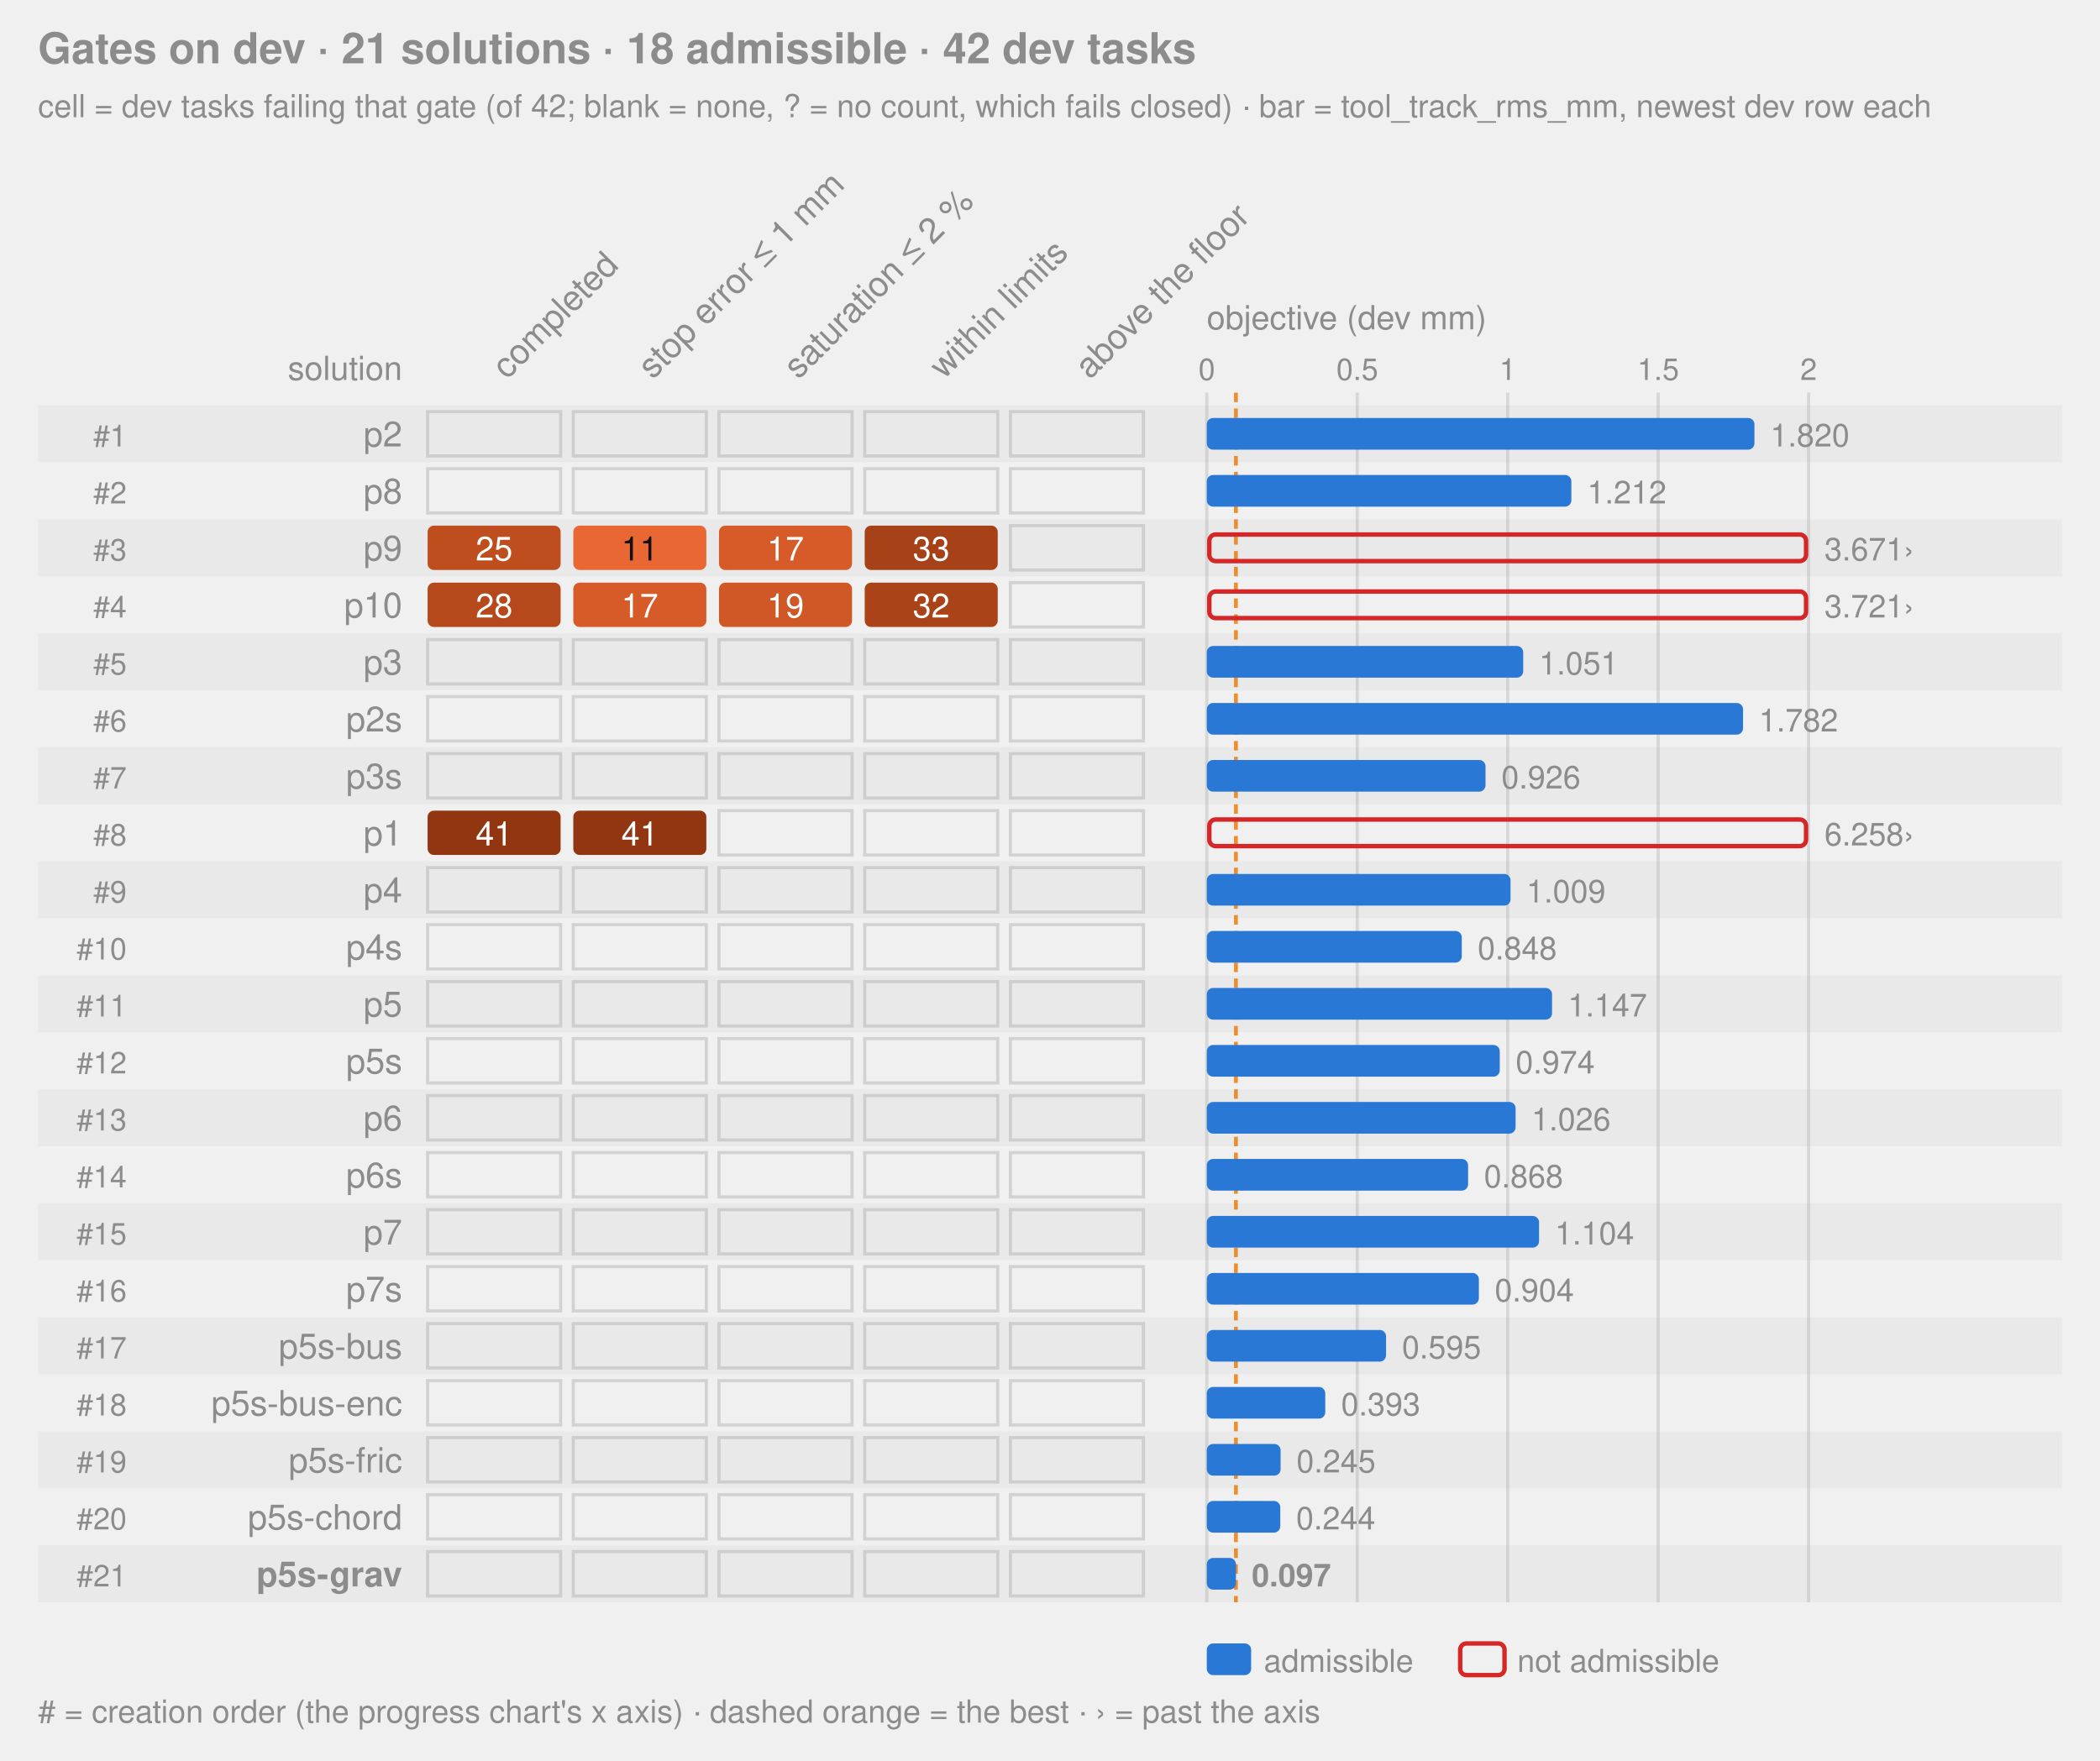
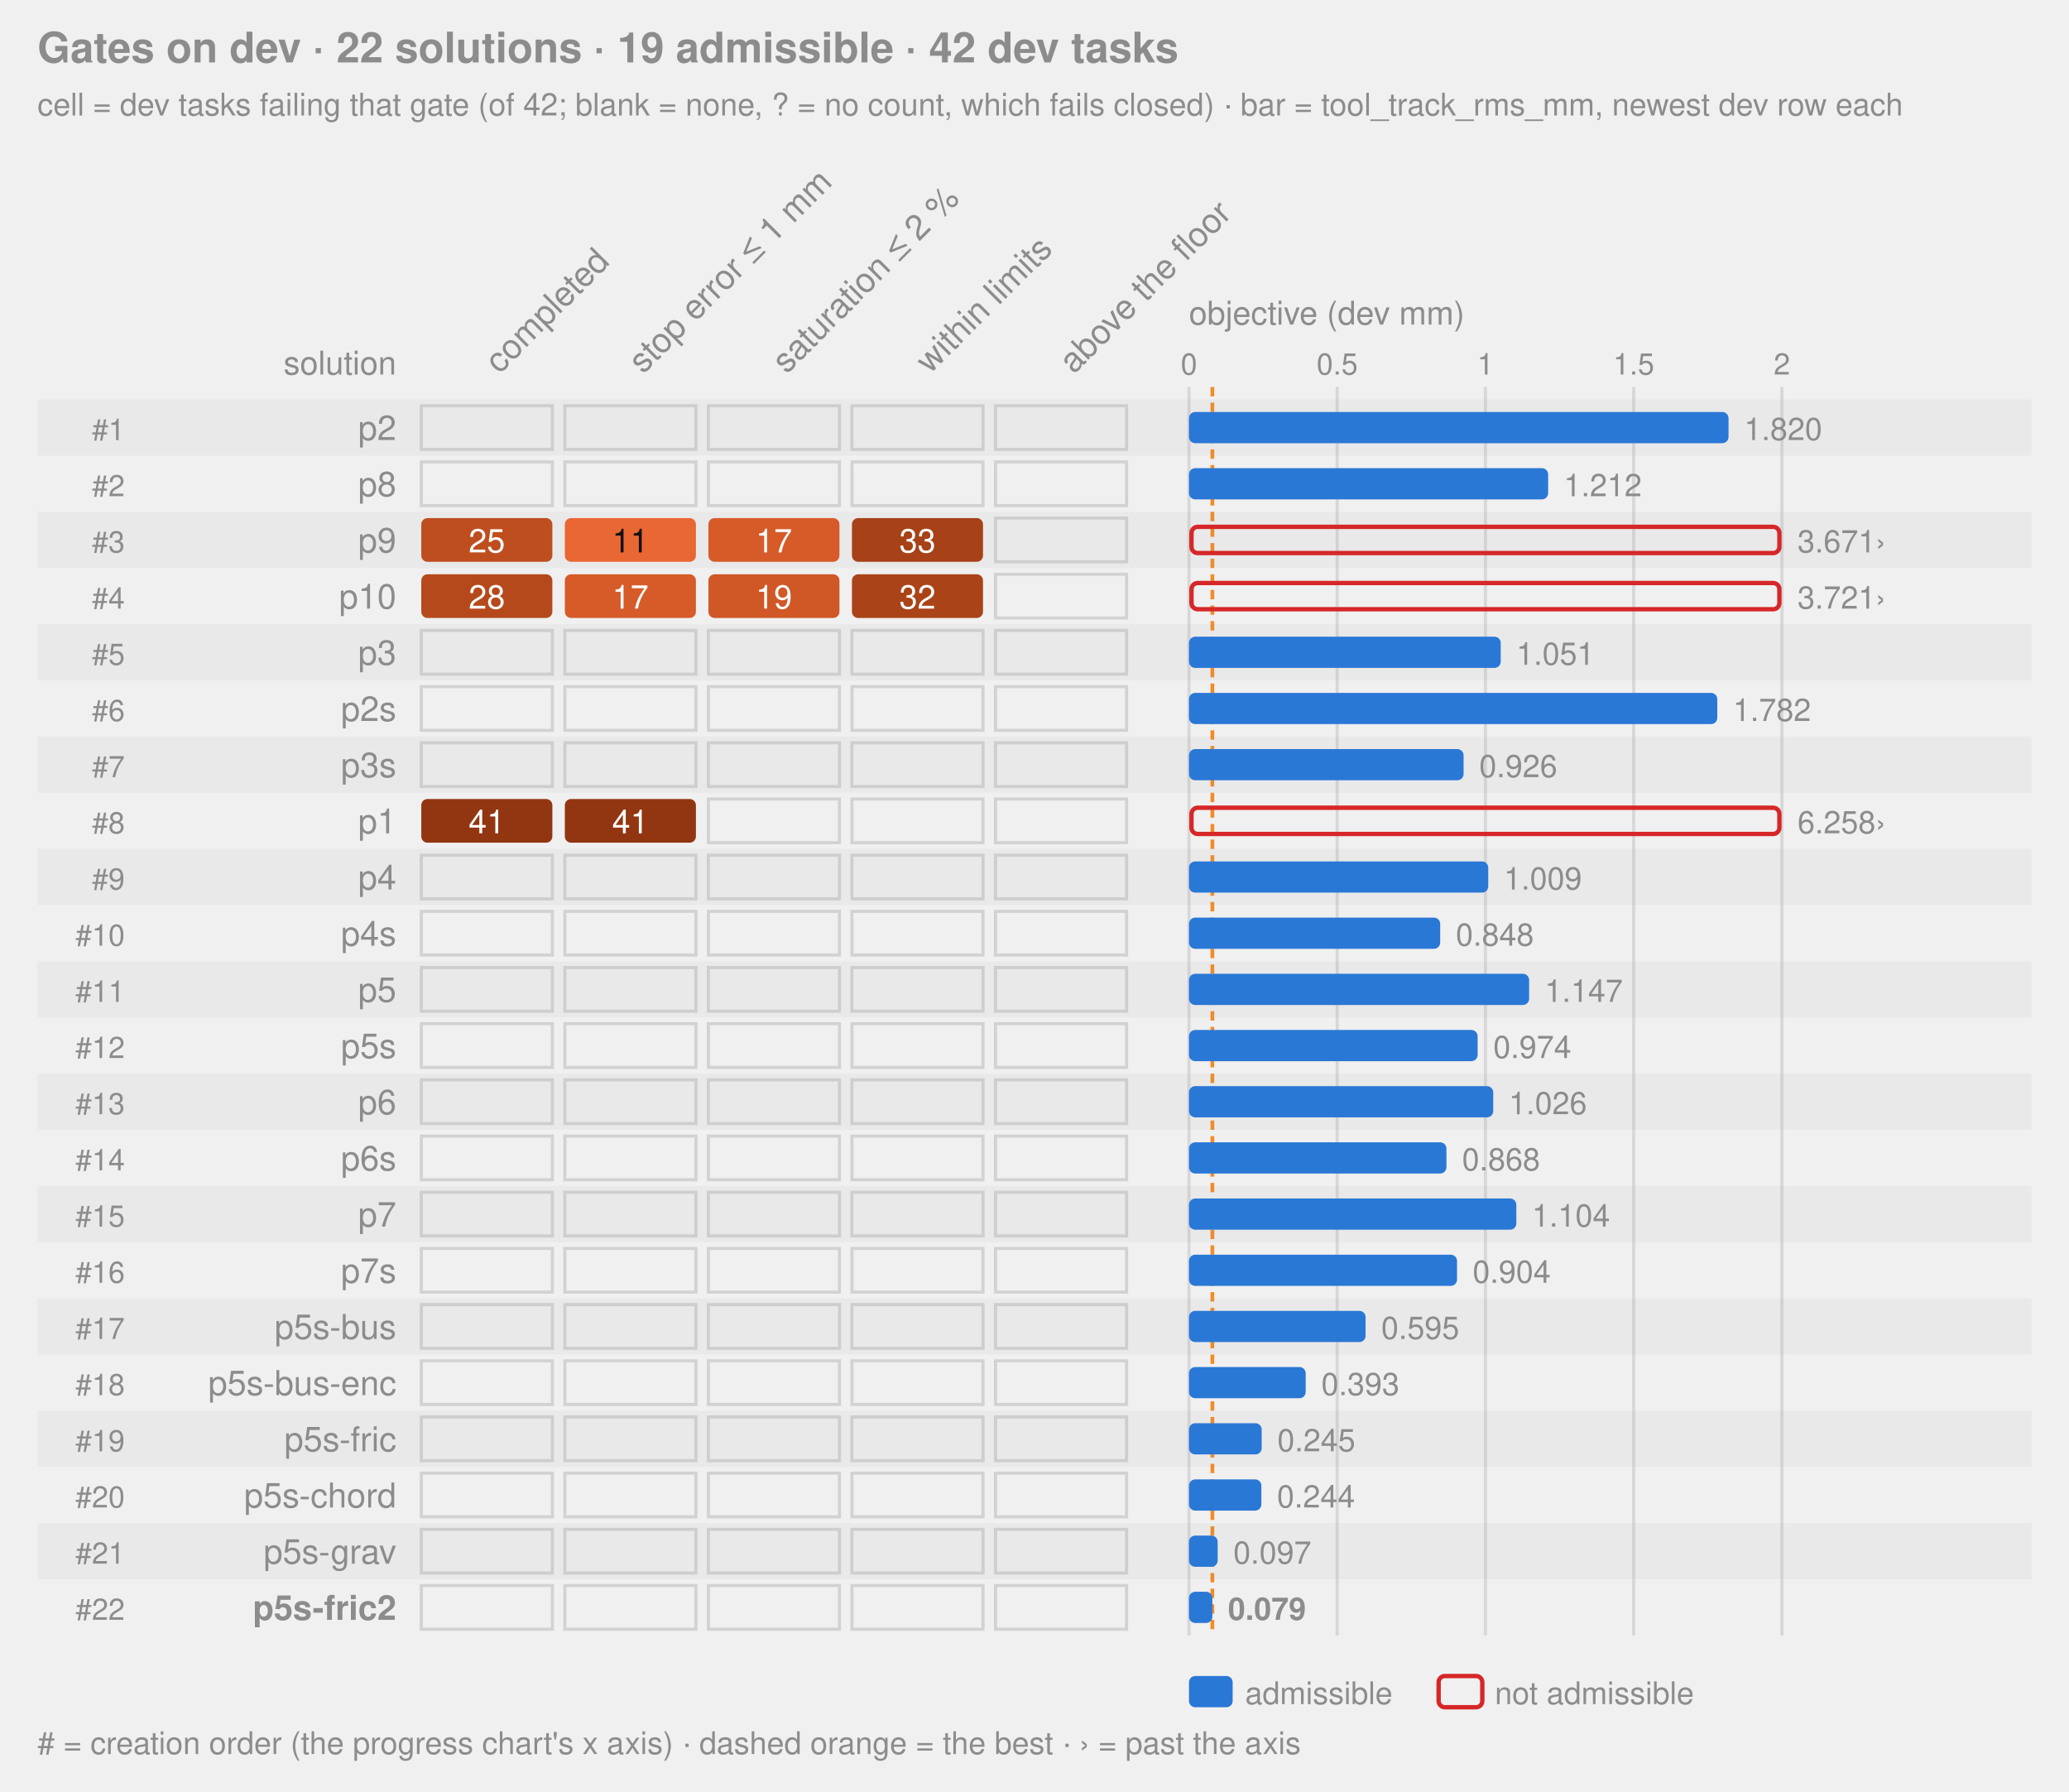
- <svg xmlns="http://www.w3.org/2000/svg" width="663" height="556" viewBox="0 0 663 556" font-family="system-ui, -apple-system, 'Segoe UI', Helvetica, Arial, sans-serif" font-size="11" fill="#8c8c8c" role="img" aria-label="Gates on dev · 21 solutions · 18 admissible · 42 dev tasks">
-   <text x="12.0" y="20.0" font-size="13.5" font-weight="600">Gates on dev · 21 solutions · 18 admissible · 42 dev tasks</text>
+ <svg xmlns="http://www.w3.org/2000/svg" width="663" height="574" viewBox="0 0 663 574" font-family="system-ui, -apple-system, 'Segoe UI', Helvetica, Arial, sans-serif" font-size="11" fill="#8c8c8c" role="img" aria-label="Gates on dev · 22 solutions · 19 admissible · 42 dev tasks">
+   <text x="12.0" y="20.0" font-size="13.5" font-weight="600">Gates on dev · 22 solutions · 19 admissible · 42 dev tasks</text>
  <text x="12.0" y="37.0" font-size="10">cell = dev tasks failing that gate (of 42; blank = none, ? = no count, which fails closed) · bar = tool_track_rms_mm, newest dev row each</text>
  <g transform="translate(160.0 120.0) rotate(-45)">
    <text x="0" y="0">completed</text>
  </g>
  <g transform="translate(206.0 120.0) rotate(-45)">
    <text x="0" y="0">stop error ≤ 1 mm</text>
  </g>
  <g transform="translate(252.0 120.0) rotate(-45)">
    <text x="0" y="0">saturation ≤ 2 %</text>
  </g>
  <g transform="translate(298.0 120.0) rotate(-45)">
    <text x="0" y="0">within limits</text>
  </g>
  <g transform="translate(344.0 120.0) rotate(-45)">
    <text x="0" y="0">above the floor</text>
  </g>
  <text x="127.0" y="120.0" font-size="10.5" text-anchor="end">solution</text>
  <text x="381.0" y="104.0" font-size="10.5">objective (dev mm)</text>
-   <line x1="381.0" x2="381.0" y1="124.0" y2="506.0" stroke="#8c8c8c" stroke-opacity="0.25" />
+   <line x1="381.0" x2="381.0" y1="124.0" y2="524.0" stroke="#8c8c8c" stroke-opacity="0.25" />
  <text x="381.0" y="120.0" font-size="9.5" text-anchor="middle">0</text>
-   <line x1="428.5" x2="428.5" y1="124.0" y2="506.0" stroke="#8c8c8c" stroke-opacity="0.25" />
+   <line x1="428.5" x2="428.5" y1="124.0" y2="524.0" stroke="#8c8c8c" stroke-opacity="0.25" />
  <text x="428.5" y="120.0" font-size="9.5" text-anchor="middle">0.5</text>
-   <line x1="476.0" x2="476.0" y1="124.0" y2="506.0" stroke="#8c8c8c" stroke-opacity="0.25" />
+   <line x1="476.0" x2="476.0" y1="124.0" y2="524.0" stroke="#8c8c8c" stroke-opacity="0.25" />
  <text x="476.0" y="120.0" font-size="9.5" text-anchor="middle">1</text>
-   <line x1="523.5" x2="523.5" y1="124.0" y2="506.0" stroke="#8c8c8c" stroke-opacity="0.25" />
+   <line x1="523.5" x2="523.5" y1="124.0" y2="524.0" stroke="#8c8c8c" stroke-opacity="0.25" />
  <text x="523.5" y="120.0" font-size="9.5" text-anchor="middle">1.5</text>
-   <line x1="571.0" x2="571.0" y1="124.0" y2="506.0" stroke="#8c8c8c" stroke-opacity="0.25" />
+   <line x1="571.0" x2="571.0" y1="124.0" y2="524.0" stroke="#8c8c8c" stroke-opacity="0.25" />
  <text x="571.0" y="120.0" font-size="9.5" text-anchor="middle">2</text>
-   <line x1="390.2" x2="390.2" y1="124.0" y2="506.0" stroke="#f28c28" stroke-width="1.2" stroke-dasharray="3 2" />
+   <line x1="388.5" x2="388.5" y1="124.0" y2="524.0" stroke="#f28c28" stroke-width="1.2" stroke-dasharray="3 2" />
  <rect x="12.0" y="128" width="639" height="18" fill="#8c8c8c" fill-opacity="0.07" />
  <text x="40.0" y="141.0" font-size="9.5" text-anchor="end">#1</text>
  <text x="127.0" y="141.0" text-anchor="end">p2</text>
  <rect x="381" y="132" width="172.9" height="10" rx="2" fill="#2a78d6" />
  <text x="558.9" y="141.0" font-size="10">1.820</text>
  <text x="40.0" y="159.0" font-size="9.5" text-anchor="end">#2</text>
  <text x="127.0" y="159.0" text-anchor="end">p8</text>
  <rect x="381" y="150" width="115.1" height="10" rx="2" fill="#2a78d6" />
  <text x="501.1" y="159.0" font-size="10">1.212</text>
  <rect x="12.0" y="164" width="639" height="18" fill="#8c8c8c" fill-opacity="0.07" />
  <text x="40.0" y="177.0" font-size="9.5" text-anchor="end">#3</text>
  <text x="127.0" y="177.0" text-anchor="end">p9</text>
  <g>
    <rect x="135" y="166" width="42" height="14" rx="2" fill="#bf4e1e" />
    <text x="156.0" y="177.0" fill="#ffffff" font-size="10.5" text-anchor="middle">25</text>
  </g>
  <g>
    <rect x="181" y="166" width="42" height="14" rx="2" fill="#e96733" />
    <text x="202.0" y="177.0" fill="#111111" font-size="10.5" text-anchor="middle">11</text>
  </g>
  <g>
    <rect x="227" y="166" width="42" height="14" rx="2" fill="#d65b29" />
    <text x="248.0" y="177.0" fill="#ffffff" font-size="10.5" text-anchor="middle">17</text>
  </g>
  <g>
    <rect x="273" y="166" width="42" height="14" rx="2" fill="#a74117" />
    <text x="294.0" y="177.0" fill="#ffffff" font-size="10.5" text-anchor="middle">33</text>
  </g>
  <rect x="381.8" y="168.8" width="188.4" height="8.4" rx="2" fill="none" stroke="#d62728" stroke-width="1.4" />
  <text x="576.0" y="177.0" font-size="10">3.671›</text>
  <text x="40.0" y="195.0" font-size="9.5" text-anchor="end">#4</text>
  <text x="127.0" y="195.0" text-anchor="end">p10</text>
  <g>
    <rect x="135" y="184" width="42" height="14" rx="2" fill="#b6491b" />
    <text x="156.0" y="195.0" fill="#ffffff" font-size="10.5" text-anchor="middle">28</text>
  </g>
  <g>
    <rect x="181" y="184" width="42" height="14" rx="2" fill="#d65b29" />
    <text x="202.0" y="195.0" fill="#ffffff" font-size="10.5" text-anchor="middle">17</text>
  </g>
  <g>
    <rect x="227" y="184" width="42" height="14" rx="2" fill="#d05726" />
    <text x="248.0" y="195.0" fill="#ffffff" font-size="10.5" text-anchor="middle">19</text>
  </g>
  <g>
    <rect x="273" y="184" width="42" height="14" rx="2" fill="#aa4318" />
    <text x="294.0" y="195.0" fill="#ffffff" font-size="10.5" text-anchor="middle">32</text>
  </g>
  <rect x="381.8" y="186.8" width="188.4" height="8.4" rx="2" fill="none" stroke="#d62728" stroke-width="1.4" />
  <text x="576.0" y="195.0" font-size="10">3.721›</text>
  <rect x="12.0" y="200" width="639" height="18" fill="#8c8c8c" fill-opacity="0.07" />
  <text x="40.0" y="213.0" font-size="9.5" text-anchor="end">#5</text>
  <text x="127.0" y="213.0" text-anchor="end">p3</text>
  <rect x="381" y="204" width="99.9" height="10" rx="2" fill="#2a78d6" />
  <text x="485.9" y="213.0" font-size="10">1.051</text>
  <text x="40.0" y="231.0" font-size="9.5" text-anchor="end">#6</text>
  <text x="127.0" y="231.0" text-anchor="end">p2s</text>
  <rect x="381" y="222" width="169.3" height="10" rx="2" fill="#2a78d6" />
  <text x="555.3" y="231.0" font-size="10">1.782</text>
  <rect x="12.0" y="236" width="639" height="18" fill="#8c8c8c" fill-opacity="0.07" />
  <text x="40.0" y="249.0" font-size="9.5" text-anchor="end">#7</text>
  <text x="127.0" y="249.0" text-anchor="end">p3s</text>
  <rect x="381" y="240" width="88.0" height="10" rx="2" fill="#2a78d6" />
  <text x="474.0" y="249.0" font-size="10">0.926</text>
  <text x="40.0" y="267.0" font-size="9.5" text-anchor="end">#8</text>
  <text x="127.0" y="267.0" text-anchor="end">p1</text>
  <g>
    <rect x="135" y="256" width="42" height="14" rx="2" fill="#923611" />
    <text x="156.0" y="267.0" fill="#ffffff" font-size="10.5" text-anchor="middle">41</text>
  </g>
  <g>
    <rect x="181" y="256" width="42" height="14" rx="2" fill="#923611" />
    <text x="202.0" y="267.0" fill="#ffffff" font-size="10.5" text-anchor="middle">41</text>
  </g>
  <rect x="381.8" y="258.8" width="188.4" height="8.4" rx="2" fill="none" stroke="#d62728" stroke-width="1.4" />
  <text x="576.0" y="267.0" font-size="10">6.258›</text>
  <rect x="12.0" y="272" width="639" height="18" fill="#8c8c8c" fill-opacity="0.07" />
  <text x="40.0" y="285.0" font-size="9.5" text-anchor="end">#9</text>
  <text x="127.0" y="285.0" text-anchor="end">p4</text>
  <rect x="381" y="276" width="95.9" height="10" rx="2" fill="#2a78d6" />
  <text x="481.9" y="285.0" font-size="10">1.009</text>
  <text x="40.0" y="303.0" font-size="9.5" text-anchor="end">#10</text>
  <text x="127.0" y="303.0" text-anchor="end">p4s</text>
  <rect x="381" y="294" width="80.5" height="10" rx="2" fill="#2a78d6" />
  <text x="466.5" y="303.0" font-size="10">0.848</text>
  <rect x="12.0" y="308" width="639" height="18" fill="#8c8c8c" fill-opacity="0.07" />
  <text x="40.0" y="321.0" font-size="9.5" text-anchor="end">#11</text>
  <text x="127.0" y="321.0" text-anchor="end">p5</text>
  <rect x="381" y="312" width="109.0" height="10" rx="2" fill="#2a78d6" />
  <text x="495.0" y="321.0" font-size="10">1.147</text>
  <text x="40.0" y="339.0" font-size="9.5" text-anchor="end">#12</text>
  <text x="127.0" y="339.0" text-anchor="end">p5s</text>
  <rect x="381" y="330" width="92.5" height="10" rx="2" fill="#2a78d6" />
  <text x="478.5" y="339.0" font-size="10">0.974</text>
  <rect x="12.0" y="344" width="639" height="18" fill="#8c8c8c" fill-opacity="0.07" />
  <text x="40.0" y="357.0" font-size="9.5" text-anchor="end">#13</text>
  <text x="127.0" y="357.0" text-anchor="end">p6</text>
  <rect x="381" y="348" width="97.5" height="10" rx="2" fill="#2a78d6" />
  <text x="483.5" y="357.0" font-size="10">1.026</text>
  <text x="40.0" y="375.0" font-size="9.5" text-anchor="end">#14</text>
  <text x="127.0" y="375.0" text-anchor="end">p6s</text>
  <rect x="381" y="366" width="82.5" height="10" rx="2" fill="#2a78d6" />
  <text x="468.5" y="375.0" font-size="10">0.868</text>
  <rect x="12.0" y="380" width="639" height="18" fill="#8c8c8c" fill-opacity="0.07" />
  <text x="40.0" y="393.0" font-size="9.5" text-anchor="end">#15</text>
  <text x="127.0" y="393.0" text-anchor="end">p7</text>
  <rect x="381" y="384" width="104.9" height="10" rx="2" fill="#2a78d6" />
  <text x="490.9" y="393.0" font-size="10">1.104</text>
  <text x="40.0" y="411.0" font-size="9.5" text-anchor="end">#16</text>
  <text x="127.0" y="411.0" text-anchor="end">p7s</text>
  <rect x="381" y="402" width="85.9" height="10" rx="2" fill="#2a78d6" />
  <text x="471.9" y="411.0" font-size="10">0.904</text>
  <rect x="12.0" y="416" width="639" height="18" fill="#8c8c8c" fill-opacity="0.07" />
  <text x="40.0" y="429.0" font-size="9.5" text-anchor="end">#17</text>
  <text x="127.0" y="429.0" text-anchor="end">p5s-bus</text>
  <rect x="381" y="420" width="56.6" height="10" rx="2" fill="#2a78d6" />
  <text x="442.6" y="429.0" font-size="10">0.595</text>
  <text x="40.0" y="447.0" font-size="9.5" text-anchor="end">#18</text>
  <text x="127.0" y="447.0" text-anchor="end">p5s-bus-enc</text>
  <rect x="381" y="438" width="37.4" height="10" rx="2" fill="#2a78d6" />
  <text x="423.4" y="447.0" font-size="10">0.393</text>
  <rect x="12.0" y="452" width="639" height="18" fill="#8c8c8c" fill-opacity="0.07" />
  <text x="40.0" y="465.0" font-size="9.5" text-anchor="end">#19</text>
  <text x="127.0" y="465.0" text-anchor="end">p5s-fric</text>
  <rect x="381" y="456" width="23.3" height="10" rx="2" fill="#2a78d6" />
  <text x="409.3" y="465.0" font-size="10">0.245</text>
  <text x="40.0" y="483.0" font-size="9.5" text-anchor="end">#20</text>
  <text x="127.0" y="483.0" text-anchor="end">p5s-chord</text>
  <rect x="381" y="474" width="23.2" height="10" rx="2" fill="#2a78d6" />
  <text x="409.2" y="483.0" font-size="10">0.244</text>
  <rect x="12.0" y="488" width="639" height="18" fill="#8c8c8c" fill-opacity="0.07" />
  <text x="40.0" y="501.0" font-size="9.5" text-anchor="end">#21</text>
-   <text x="127.0" y="501.0" text-anchor="end" font-weight="600">p5s-grav</text>
+   <text x="127.0" y="501.0" text-anchor="end">p5s-grav</text>
  <rect x="381" y="492" width="9.2" height="10" rx="2" fill="#2a78d6" />
-   <text x="395.2" y="501.0" font-size="10" font-weight="600">0.097</text>
-   <path d="M135 130h42v14h-42zM181 130h42v14h-42zM227 130h42v14h-42zM273 130h42v14h-42zM319 130h42v14h-42zM135 148h42v14h-42zM181 148h42v14h-42zM227 148h42v14h-42zM273 148h42v14h-42zM319 148h42v14h-42zM319 166h42v14h-42zM319 184h42v14h-42zM135 202h42v14h-42zM181 202h42v14h-42zM227 202h42v14h-42zM273 202h42v14h-42zM319 202h42v14h-42zM135 220h42v14h-42zM181 220h42v14h-42zM227 220h42v14h-42zM273 220h42v14h-42zM319 220h42v14h-42zM135 238h42v14h-42zM181 238h42v14h-42zM227 238h42v14h-42zM273 238h42v14h-42zM319 238h42v14h-42zM227 256h42v14h-42zM273 256h42v14h-42zM319 256h42v14h-42zM135 274h42v14h-42zM181 274h42v14h-42zM227 274h42v14h-42zM273 274h42v14h-42zM319 274h42v14h-42zM135 292h42v14h-42zM181 292h42v14h-42zM227 292h42v14h-42zM273 292h42v14h-42zM319 292h42v14h-42zM135 310h42v14h-42zM181 310h42v14h-42zM227 310h42v14h-42zM273 310h42v14h-42zM319 310h42v14h-42zM135 328h42v14h-42zM181 328h42v14h-42zM227 328h42v14h-42zM273 328h42v14h-42zM319 328h42v14h-42zM135 346h42v14h-42zM181 346h42v14h-42zM227 346h42v14h-42zM273 346h42v14h-42zM319 346h42v14h-42zM135 364h42v14h-42zM181 364h42v14h-42zM227 364h42v14h-42zM273 364h42v14h-42zM319 364h42v14h-42zM135 382h42v14h-42zM181 382h42v14h-42zM227 382h42v14h-42zM273 382h42v14h-42zM319 382h42v14h-42zM135 400h42v14h-42zM181 400h42v14h-42zM227 400h42v14h-42zM273 400h42v14h-42zM319 400h42v14h-42zM135 418h42v14h-42zM181 418h42v14h-42zM227 418h42v14h-42zM273 418h42v14h-42zM319 418h42v14h-42zM135 436h42v14h-42zM181 436h42v14h-42zM227 436h42v14h-42zM273 436h42v14h-42zM319 436h42v14h-42zM135 454h42v14h-42zM181 454h42v14h-42zM227 454h42v14h-42zM273 454h42v14h-42zM319 454h42v14h-42zM135 472h42v14h-42zM181 472h42v14h-42zM227 472h42v14h-42zM273 472h42v14h-42zM319 472h42v14h-42zM135 490h42v14h-42zM181 490h42v14h-42zM227 490h42v14h-42zM273 490h42v14h-42zM319 490h42v14h-42z" fill="none" stroke="#8c8c8c" stroke-opacity="0.3" />
-   <rect x="381" y="519.0" width="14" height="10" rx="2" fill="#2a78d6" />
-   <text x="399.0" y="528.0" font-size="10">admissible</text>
-   <rect x="461" y="519.0" width="14" height="10" rx="2" fill="none" stroke="#d62728" stroke-width="1.4" />
-   <text x="479.0" y="528.0" font-size="10">not admissible</text>
-   <text x="12.0" y="544.0" font-size="10"># = creation order (the progress chart's x axis) · dashed orange = the best · › = past the axis</text>
+   <text x="395.2" y="501.0" font-size="10">0.097</text>
+   <text x="40.0" y="519.0" font-size="9.5" text-anchor="end">#22</text>
+   <text x="127.0" y="519.0" text-anchor="end" font-weight="600">p5s-fric2</text>
+   <rect x="381" y="510" width="7.5" height="10" rx="2" fill="#2a78d6" />
+   <text x="393.5" y="519.0" font-size="10" font-weight="600">0.079</text>
+   <path d="M135 130h42v14h-42zM181 130h42v14h-42zM227 130h42v14h-42zM273 130h42v14h-42zM319 130h42v14h-42zM135 148h42v14h-42zM181 148h42v14h-42zM227 148h42v14h-42zM273 148h42v14h-42zM319 148h42v14h-42zM319 166h42v14h-42zM319 184h42v14h-42zM135 202h42v14h-42zM181 202h42v14h-42zM227 202h42v14h-42zM273 202h42v14h-42zM319 202h42v14h-42zM135 220h42v14h-42zM181 220h42v14h-42zM227 220h42v14h-42zM273 220h42v14h-42zM319 220h42v14h-42zM135 238h42v14h-42zM181 238h42v14h-42zM227 238h42v14h-42zM273 238h42v14h-42zM319 238h42v14h-42zM227 256h42v14h-42zM273 256h42v14h-42zM319 256h42v14h-42zM135 274h42v14h-42zM181 274h42v14h-42zM227 274h42v14h-42zM273 274h42v14h-42zM319 274h42v14h-42zM135 292h42v14h-42zM181 292h42v14h-42zM227 292h42v14h-42zM273 292h42v14h-42zM319 292h42v14h-42zM135 310h42v14h-42zM181 310h42v14h-42zM227 310h42v14h-42zM273 310h42v14h-42zM319 310h42v14h-42zM135 328h42v14h-42zM181 328h42v14h-42zM227 328h42v14h-42zM273 328h42v14h-42zM319 328h42v14h-42zM135 346h42v14h-42zM181 346h42v14h-42zM227 346h42v14h-42zM273 346h42v14h-42zM319 346h42v14h-42zM135 364h42v14h-42zM181 364h42v14h-42zM227 364h42v14h-42zM273 364h42v14h-42zM319 364h42v14h-42zM135 382h42v14h-42zM181 382h42v14h-42zM227 382h42v14h-42zM273 382h42v14h-42zM319 382h42v14h-42zM135 400h42v14h-42zM181 400h42v14h-42zM227 400h42v14h-42zM273 400h42v14h-42zM319 400h42v14h-42zM135 418h42v14h-42zM181 418h42v14h-42zM227 418h42v14h-42zM273 418h42v14h-42zM319 418h42v14h-42zM135 436h42v14h-42zM181 436h42v14h-42zM227 436h42v14h-42zM273 436h42v14h-42zM319 436h42v14h-42zM135 454h42v14h-42zM181 454h42v14h-42zM227 454h42v14h-42zM273 454h42v14h-42zM319 454h42v14h-42zM135 472h42v14h-42zM181 472h42v14h-42zM227 472h42v14h-42zM273 472h42v14h-42zM319 472h42v14h-42zM135 490h42v14h-42zM181 490h42v14h-42zM227 490h42v14h-42zM273 490h42v14h-42zM319 490h42v14h-42zM135 508h42v14h-42zM181 508h42v14h-42zM227 508h42v14h-42zM273 508h42v14h-42zM319 508h42v14h-42z" fill="none" stroke="#8c8c8c" stroke-opacity="0.3" />
+   <rect x="381" y="537.0" width="14" height="10" rx="2" fill="#2a78d6" />
+   <text x="399.0" y="546.0" font-size="10">admissible</text>
+   <rect x="461" y="537.0" width="14" height="10" rx="2" fill="none" stroke="#d62728" stroke-width="1.4" />
+   <text x="479.0" y="546.0" font-size="10">not admissible</text>
+   <text x="12.0" y="562.0" font-size="10"># = creation order (the progress chart's x axis) · dashed orange = the best · › = past the axis</text>
</svg>
